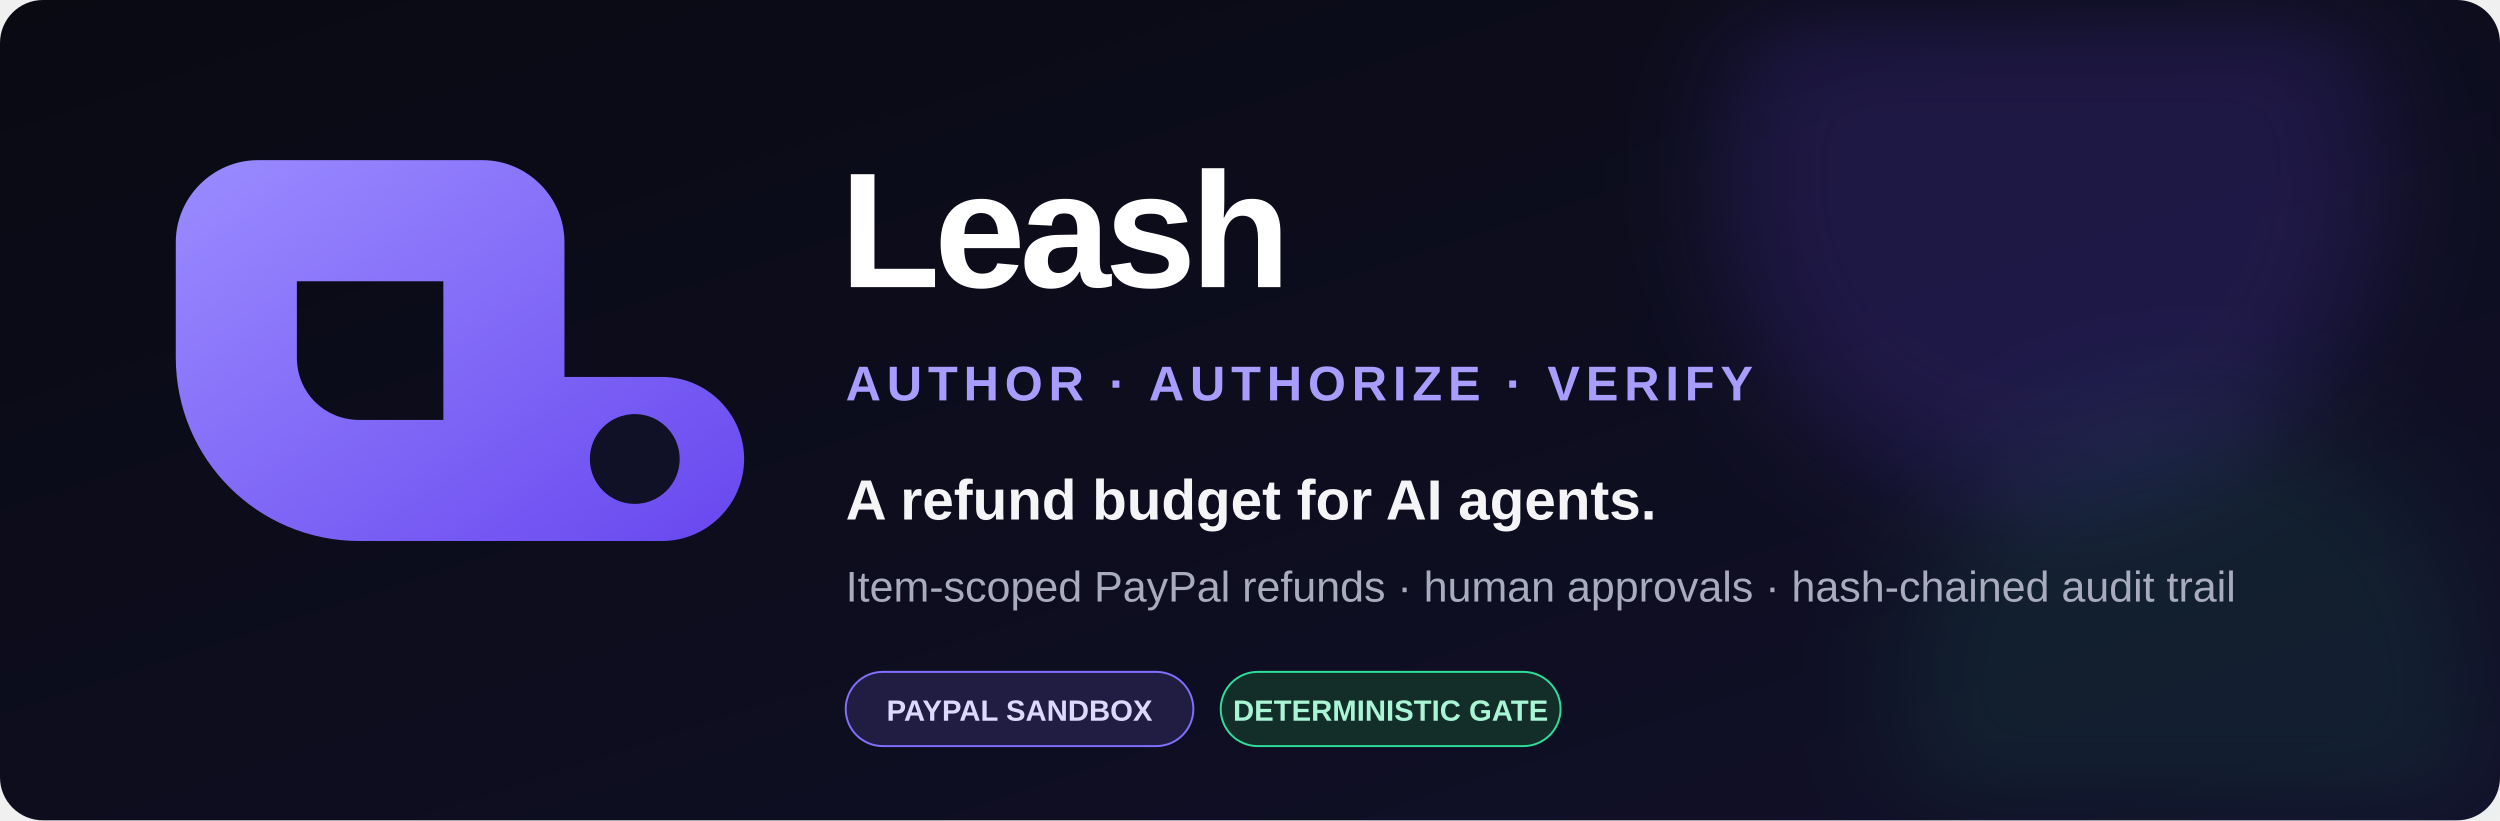
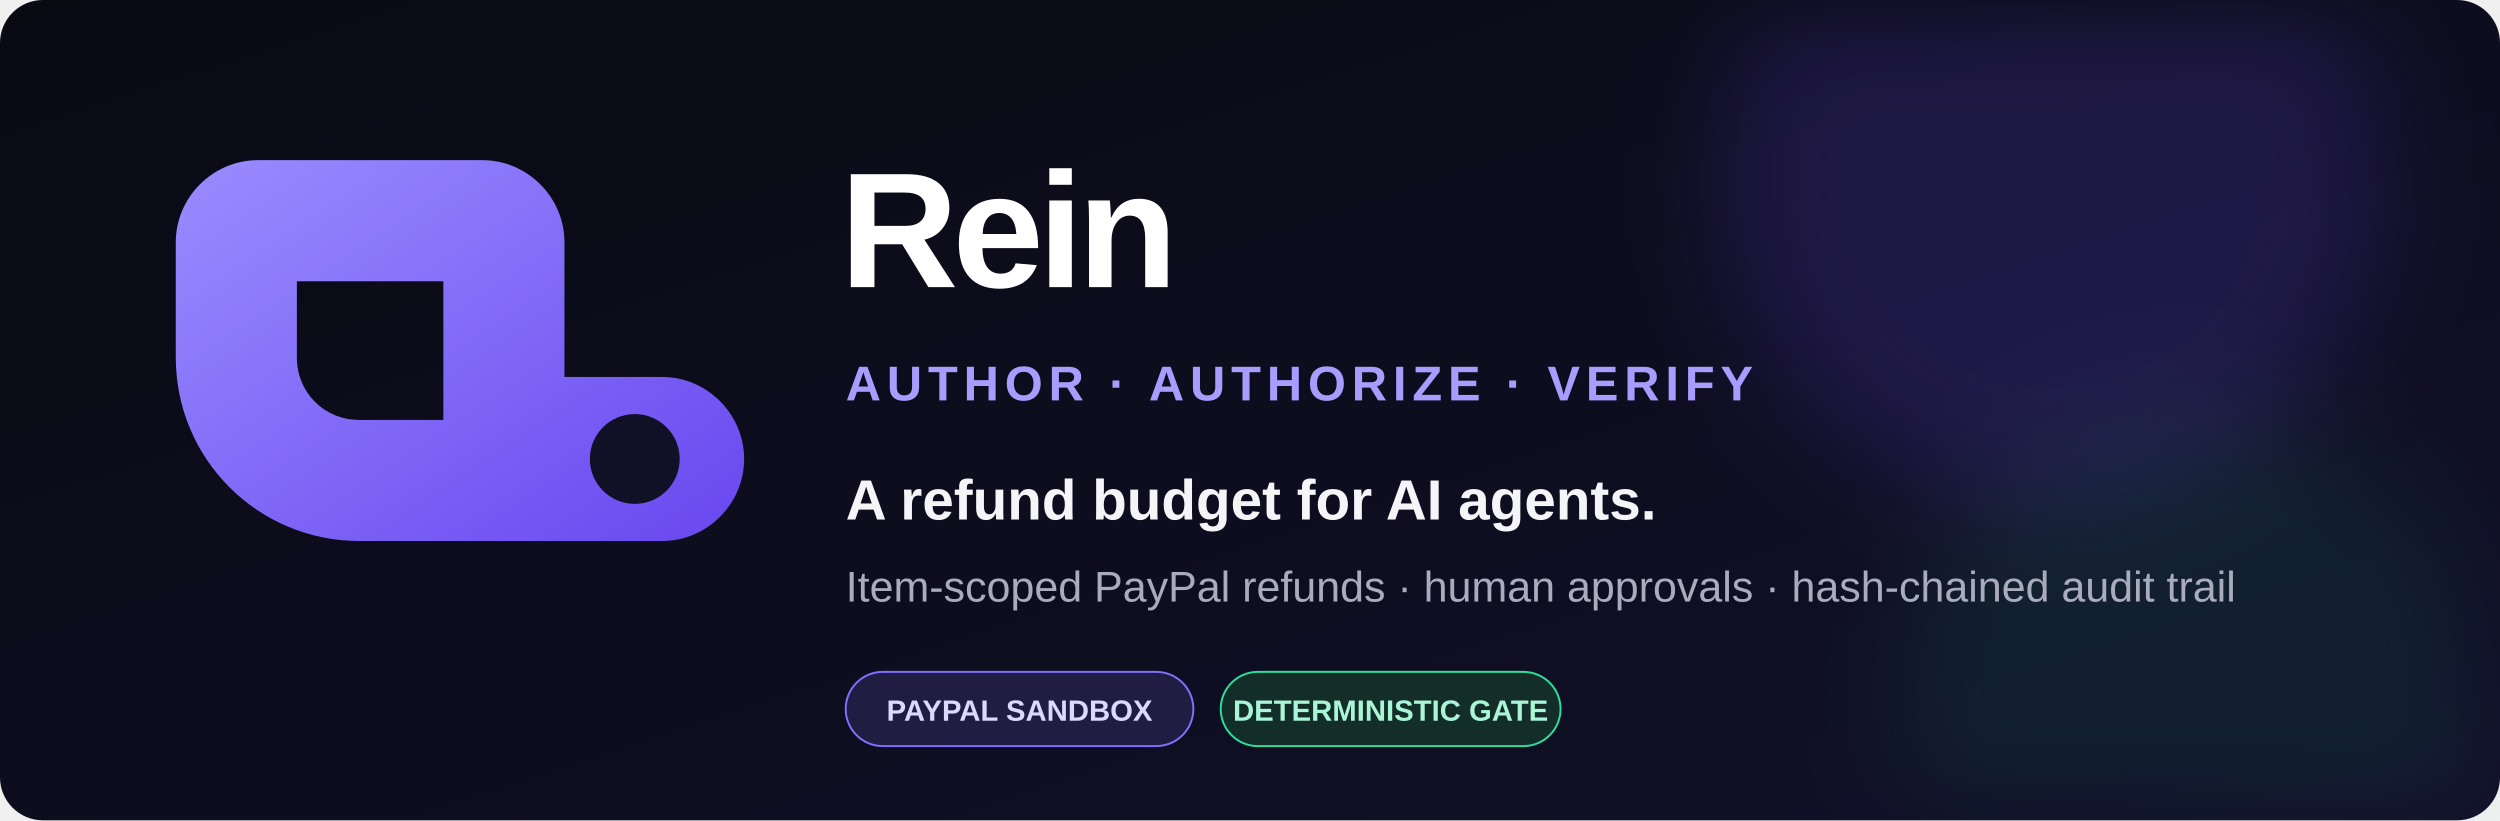
<svg xmlns="http://www.w3.org/2000/svg" width="1280" height="420" viewBox="0 0 1280 420" role="img" aria-labelledby="title desc">
  <defs>
    <linearGradient id="bg" x1="0" y1="0" x2="1" y2="1">
      <stop offset="0" stop-color="#090a12" />
      <stop offset="1" stop-color="#11102a" />
    </linearGradient>
    <linearGradient id="violet" x1="0" y1="0" x2="1" y2="1">
      <stop offset="0" stop-color="#9b8cff" />
      <stop offset="1" stop-color="#6847ef" />
    </linearGradient>
    <filter id="glow" x="-40%" y="-40%" width="180%" height="180%">
      <feGaussianBlur stdDeviation="28" />
    </filter>
  </defs>
  <rect width="1280" height="420" rx="22" fill="url(#bg)" />
  <circle cx="1050" cy="90" r="170" fill="#6c46f4" opacity=".18" filter="url(#glow)" />
  <circle cx="1120" cy="355" r="150" fill="#2ddf9b" opacity=".08" filter="url(#glow)" />
  <g transform="translate(90 82)">
    <path d="M0 42C0 19 19 0 42 0h115c23 0 42 19 42 42v69h50c23 0 42 19 42 42s-19 42-42 42H94c-52 0-94-42-94-94V42Zm62 20v39c0 18 14 32 32 32h43v-71H62Z" fill="url(#violet)" />
    <circle cx="235" cy="153" r="23" fill="#101126" />
  </g>
-   <text x="430" y="147" fill="#ffffff" font-family="Arial, Helvetica, sans-serif" font-size="84" font-weight="700" letter-spacing="-3">Leash</text>
+   <text x="430" y="147" fill="#ffffff" font-family="Arial, Helvetica, sans-serif" font-size="84" font-weight="700" letter-spacing="-3">Rein</text>
  <text x="433" y="205" fill="#a99cff" font-family="Arial, Helvetica, sans-serif" font-size="25" font-weight="700" letter-spacing="3">AUTHOR · AUTHORIZE · VERIFY</text>
  <text x="433" y="266" fill="#f5f5f8" font-family="Arial, Helvetica, sans-serif" font-size="29" font-weight="600">A refund budget for AI agents.</text>
  <text x="433" y="308" fill="#a9acbc" font-family="Arial, Helvetica, sans-serif" font-size="22">Item-scoped PayPal refunds · human approvals · hash-chained audit trail</text>
  <g transform="translate(433 344)" font-family="Arial, Helvetica, sans-serif" font-size="15" font-weight="700">
    <rect width="178" height="38" rx="19" fill="#201c42" stroke="#8170ff" />
    <text x="89" y="25" text-anchor="middle" fill="#ddd8ff">PAYPAL SANDBOX</text>
    <rect x="192" width="174" height="38" rx="19" fill="#132d28" stroke="#2ddf9b" />
    <text x="279" y="25" text-anchor="middle" fill="#a9f5d5">DETERMINISTIC GATE</text>
  </g>
</svg>
